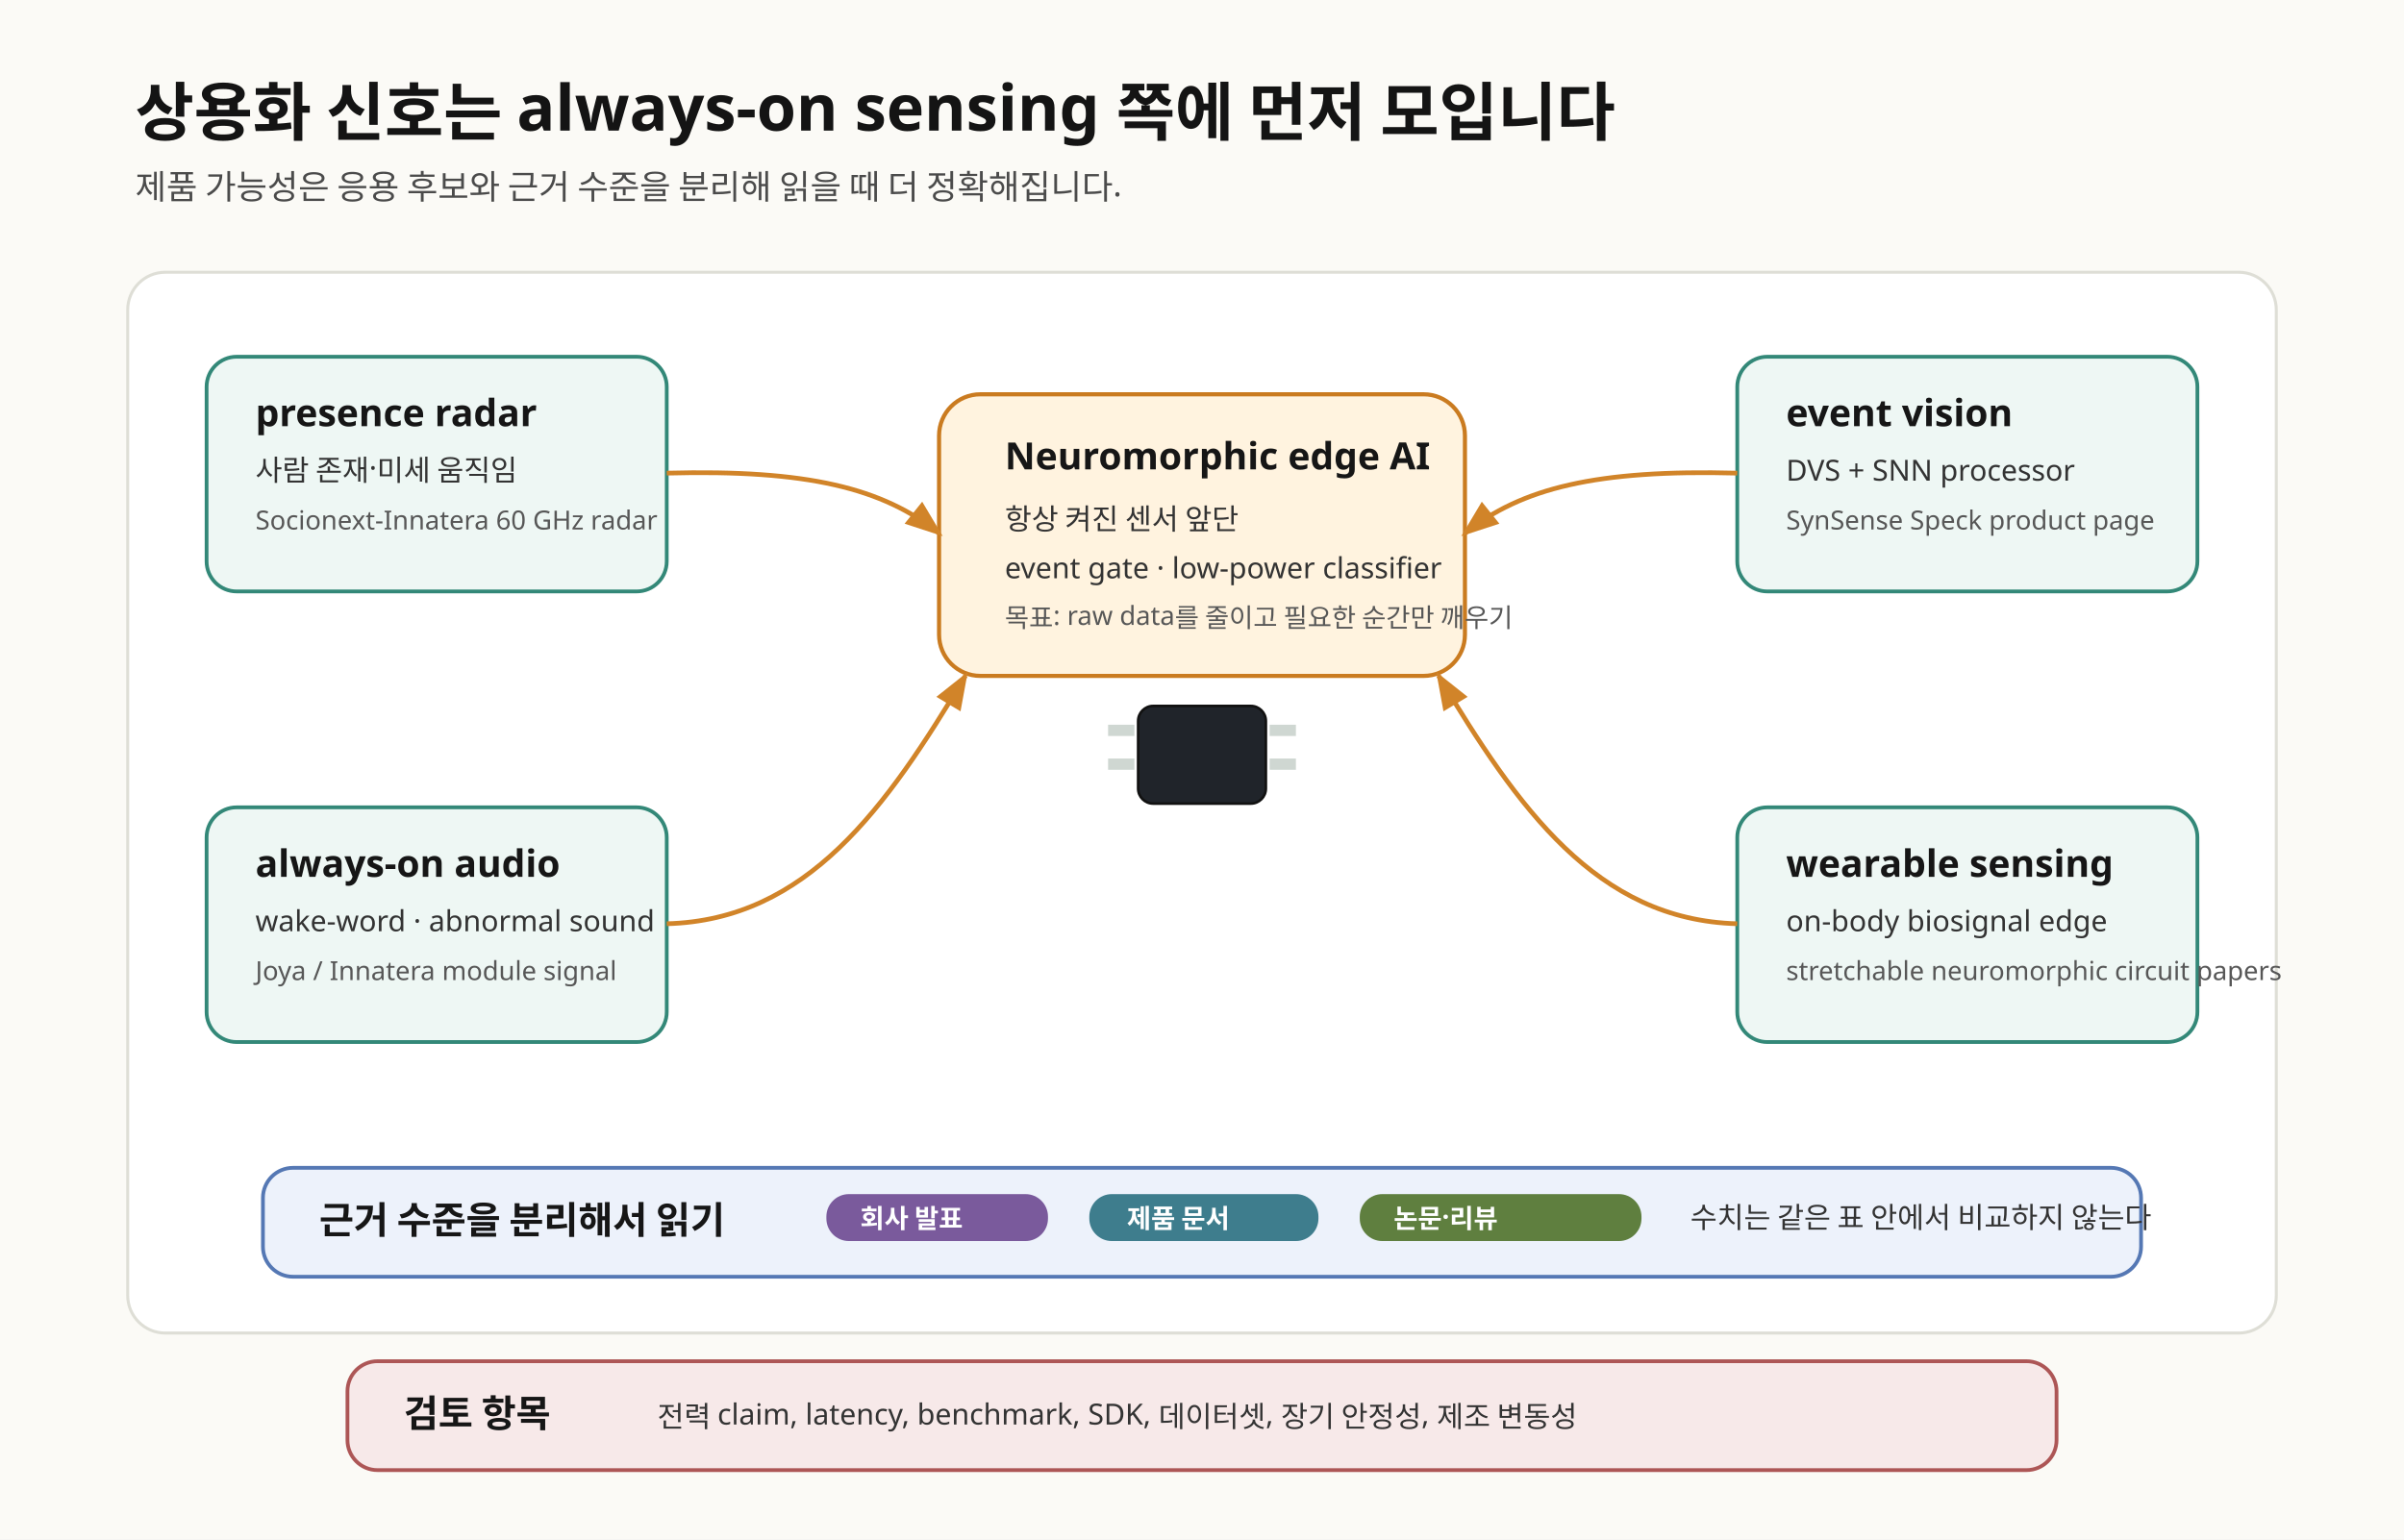
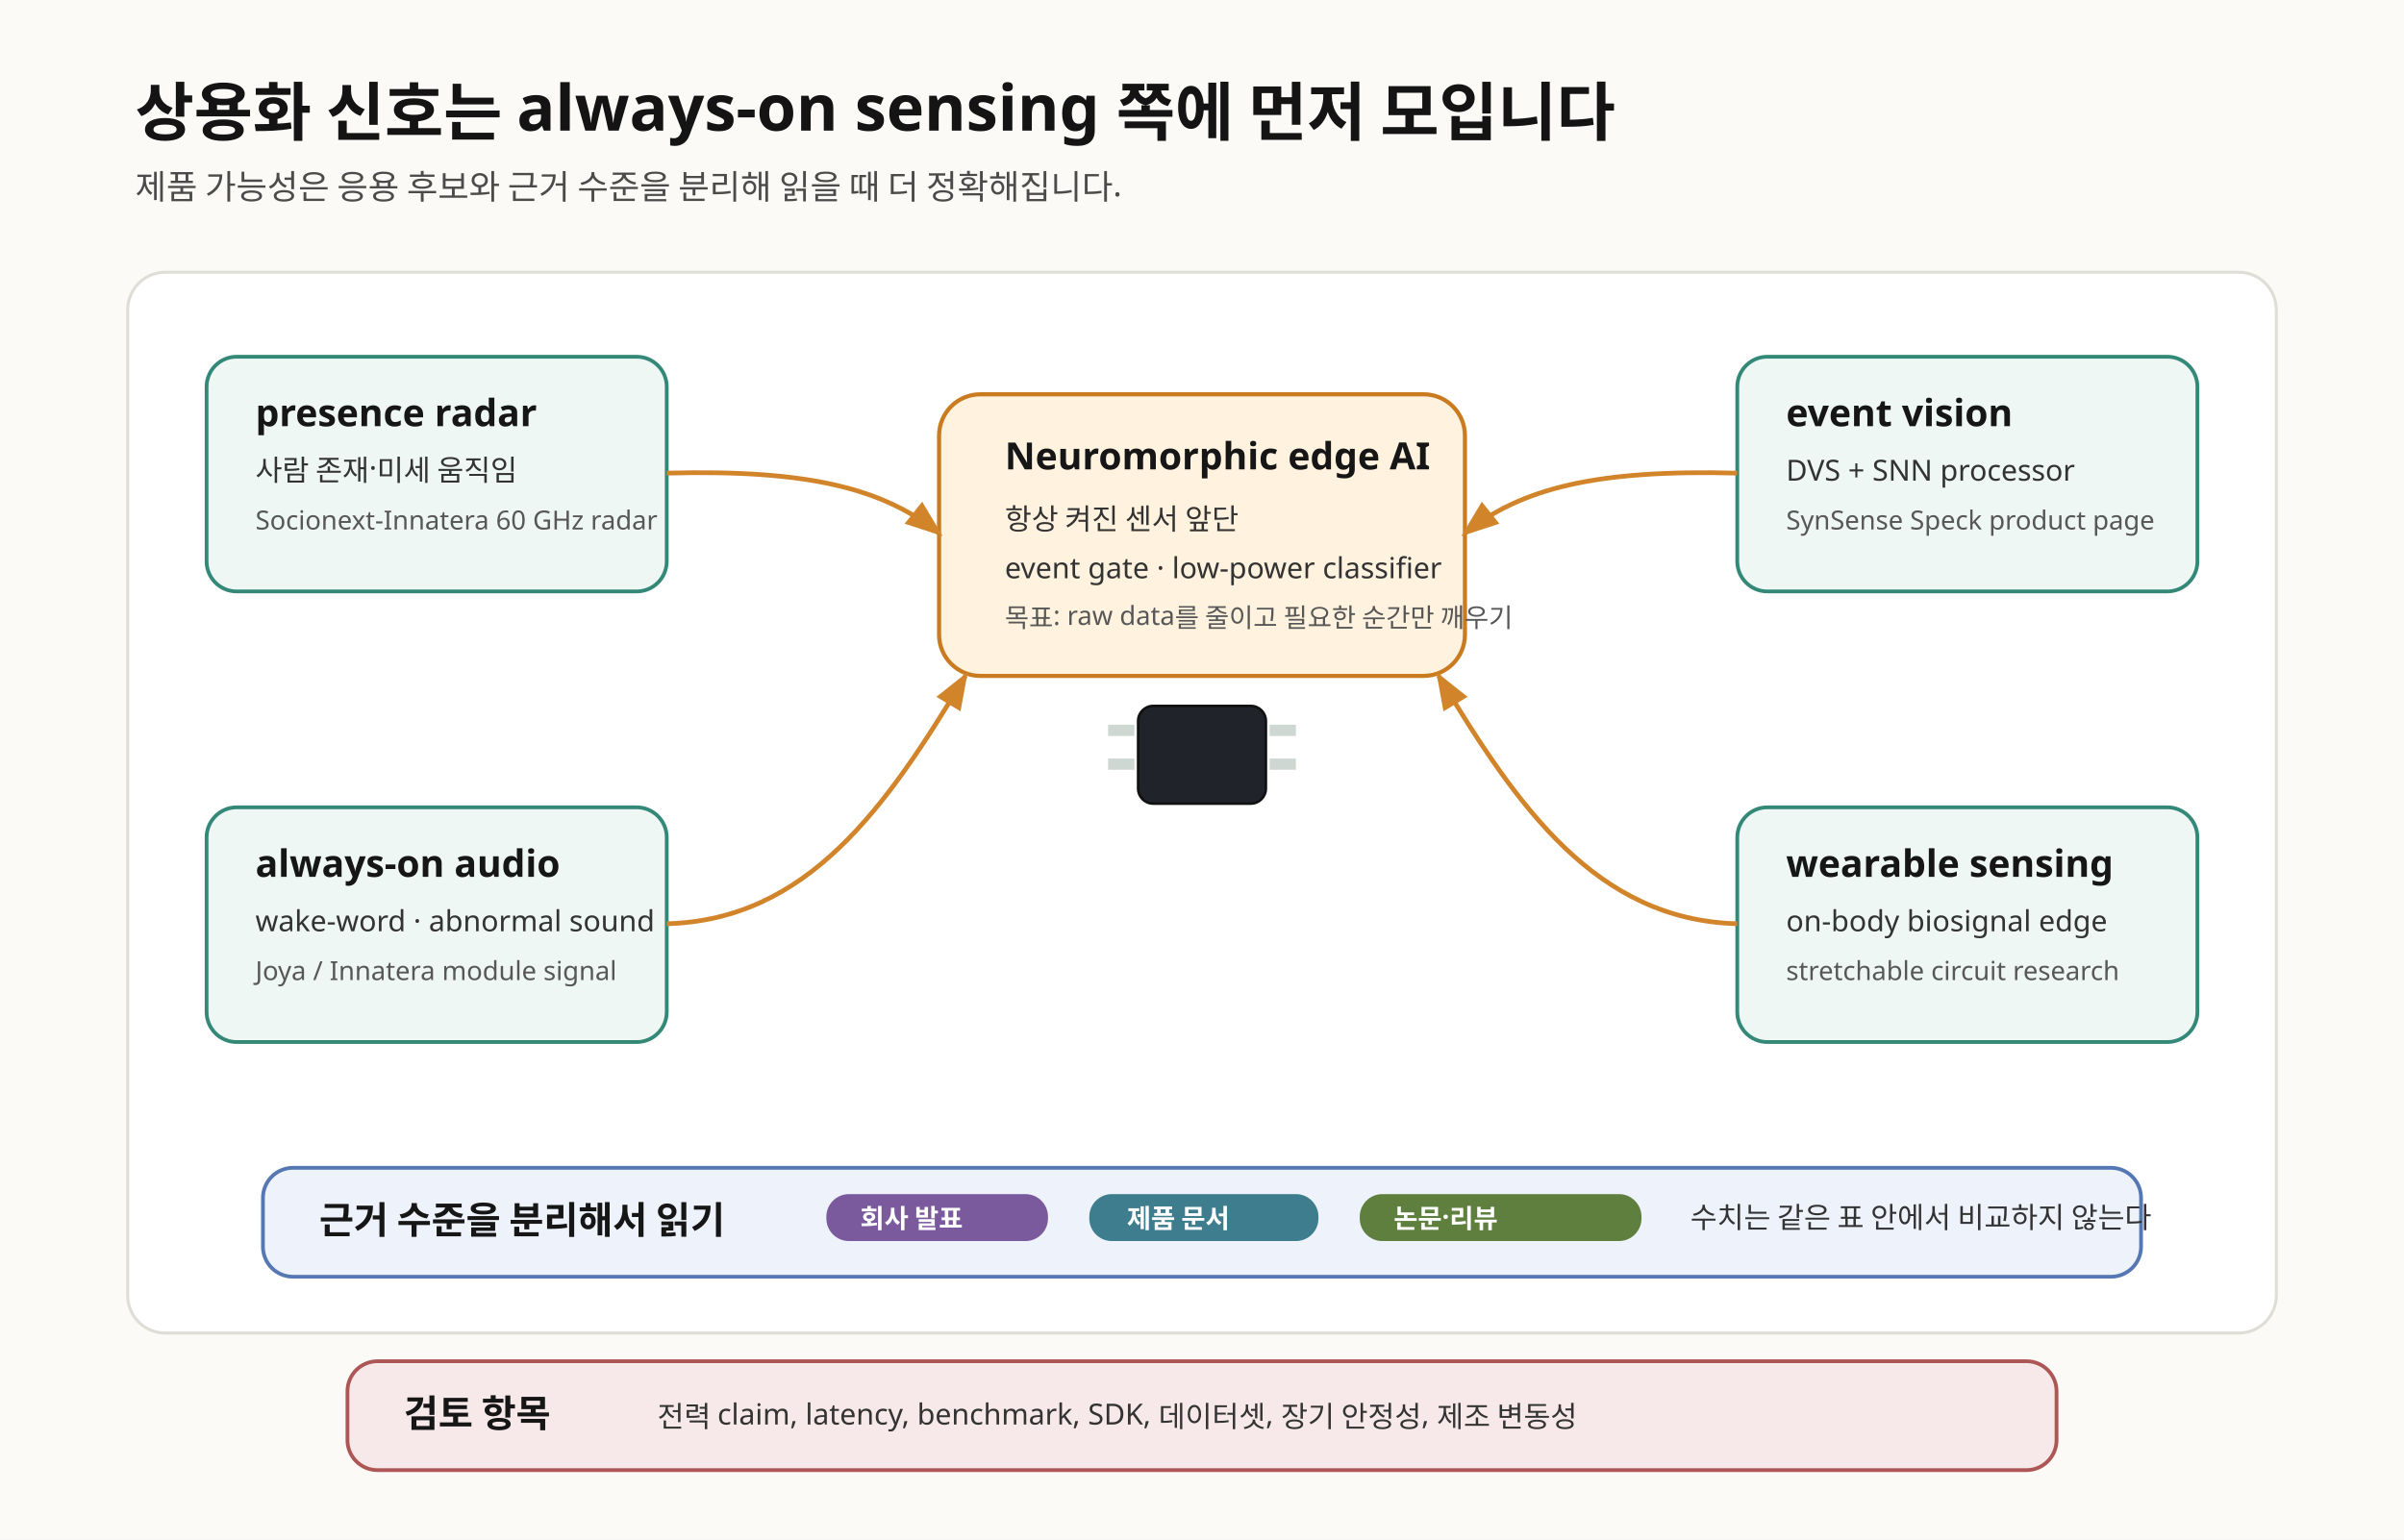
<svg xmlns="http://www.w3.org/2000/svg" width="1280" height="820" viewBox="0 0 1280 820" role="img" aria-labelledby="title desc">
  <defs>
    <style>
      .bg { fill: #fbfaf6; }
      .title { font: 700 34px "Segoe UI", "Malgun Gothic", sans-serif; fill: #141414; }
      .subtitle { font: 400 18px "Segoe UI", "Malgun Gothic", sans-serif; fill: #4b4b4b; }
      .label { font: 700 20px "Segoe UI", "Malgun Gothic", sans-serif; fill: #161616; }
      .body { font: 400 15.5px "Segoe UI", "Malgun Gothic", sans-serif; fill: #333; }
      .small { font: 400 14px "Segoe UI", "Malgun Gothic", sans-serif; fill: #575757; }
      .tag { font: 700 14px "Segoe UI", "Malgun Gothic", sans-serif; fill: #fff; }
      .panel { fill: #fff; stroke: #deded6; stroke-width: 1.6; rx: 20; }
      .core { fill: #fff3df; stroke: #ca7b20; stroke-width: 2.2; rx: 22; }
      .app { fill: #eef7f4; stroke: #338878; stroke-width: 2; rx: 16; }
      .evi { fill: #edf2fb; stroke: #5578b4; stroke-width: 2; rx: 16; }
      .caution { fill: #f7e9e9; stroke: #ad5656; stroke-width: 2; rx: 16; }
      .chip { fill: #20242a; stroke: #111; stroke-width: 1.4; rx: 8; }
      .pin { fill: #cfd7d2; }
      .line { stroke: #d18429; stroke-width: 2.5; fill: none; marker-end: url(#arrow); }
      .soft { stroke: #8d9895; stroke-width: 1.8; fill: none; stroke-dasharray: 6 6; marker-end: url(#arrowSoft); }
      .badgeCompany { fill: #7a5a9c; rx: 12; }
      .badgeProduct { fill: #3e7d8d; rx: 12; }
      .badgeReview { fill: #5f7f3f; rx: 12; }
    </style>
    <marker id="arrow" markerWidth="10" markerHeight="10" refX="7" refY="3" orient="auto" markerUnits="strokeWidth">
      <path d="M0,0 L0,6 L8,3 z" fill="#d18429" />
    </marker>
    <marker id="arrowSoft" markerWidth="10" markerHeight="10" refX="7" refY="3" orient="auto" markerUnits="strokeWidth">
      <path d="M0,0 L0,6 L8,3 z" fill="#8d9895" />
    </marker>
  </defs>
  <rect class="bg" width="1280" height="820" />
  <text x="72" y="72" class="title">상용화 신호는 always-on sensing 쪽에 먼저 모입니다</text>
  <text x="72" y="106" class="subtitle">제품 가능성은 응용 후보와 근거 수준을 분리해 읽을 때 더 정확해집니다.</text>
  <rect x="68" y="145" width="1144" height="565" class="panel" />
  <rect x="500" y="210" width="280" height="150" class="core" />
  <text x="535" y="250" class="label">Neuromorphic edge AI</text>
  <text x="535" y="282" class="body">항상 켜진 센서 앞단</text>
  <text x="535" y="308" class="body">event gate · low-power classifier</text>
  <text x="535" y="334" class="small">목표: raw data를 줄이고 필요한 순간만 깨우기</text>
  <rect x="606" y="376" width="68" height="52" class="chip" />
  <rect x="590" y="386" width="14" height="6" class="pin" />
  <rect x="676" y="386" width="14" height="6" class="pin" />
  <rect x="590" y="404" width="14" height="6" class="pin" />
  <rect x="676" y="404" width="14" height="6" class="pin" />
  <rect x="110" y="190" width="245" height="125" class="app" />
  <text x="136" y="227" class="label">presence radar</text>
  <text x="136" y="256" class="body">사람 존재·미세 움직임</text>
  <text x="136" y="282" class="small">Socionext-Innatera 60 GHz radar</text>
  <rect x="110" y="430" width="245" height="125" class="app" />
  <text x="136" y="467" class="label">always-on audio</text>
  <text x="136" y="496" class="body">wake-word · abnormal sound</text>
  <text x="136" y="522" class="small">Joya / Innatera module signal</text>
  <rect x="925" y="190" width="245" height="125" class="app" />
  <text x="951" y="227" class="label">event vision</text>
  <text x="951" y="256" class="body">DVS + SNN processor</text>
  <text x="951" y="282" class="small">SynSense Speck product page</text>
  <rect x="925" y="430" width="245" height="125" class="app" />
  <text x="951" y="467" class="label">wearable sensing</text>
  <text x="951" y="496" class="body">on-body biosignal edge</text>
-   <text x="951" y="522" class="small">stretchable neuromorphic circuit papers</text>
+   <text x="951" y="522" class="small">stretchable circuit research</text>
  <path d="M355 252 C430 250 470 260 500 284" class="line" />
  <path d="M355 492 C430 490 472 430 514 360" class="line" />
  <path d="M925 252 C850 250 810 260 780 284" class="line" />
  <path d="M925 492 C850 490 808 430 766 360" class="line" />
  <rect x="140" y="622" width="1000" height="58" class="evi" />
  <text x="170" y="657" class="label">근거 수준을 분리해서 읽기</text>
  <rect x="440" y="636" width="118" height="25" class="badgeCompany" />
  <text x="458" y="654" class="tag">회사 발표</text>
  <rect x="580" y="636" width="122" height="25" class="badgeProduct" />
  <text x="600" y="654" class="tag">제품 문서</text>
  <rect x="724" y="636" width="150" height="25" class="badgeReview" />
  <text x="742" y="654" class="tag">논문·리뷰</text>
  <text x="900" y="654" class="body">수치는 같은 표 안에서 비교하지 않는다</text>
  <rect x="185" y="725" width="910" height="58" class="caution" />
  <text x="215" y="760" class="label">검토 항목</text>
  <text x="350" y="760" class="body">전력 claim, latency, benchmark, SDK, 데이터셋, 장기 안정성, 제조 변동성</text>
</svg>
